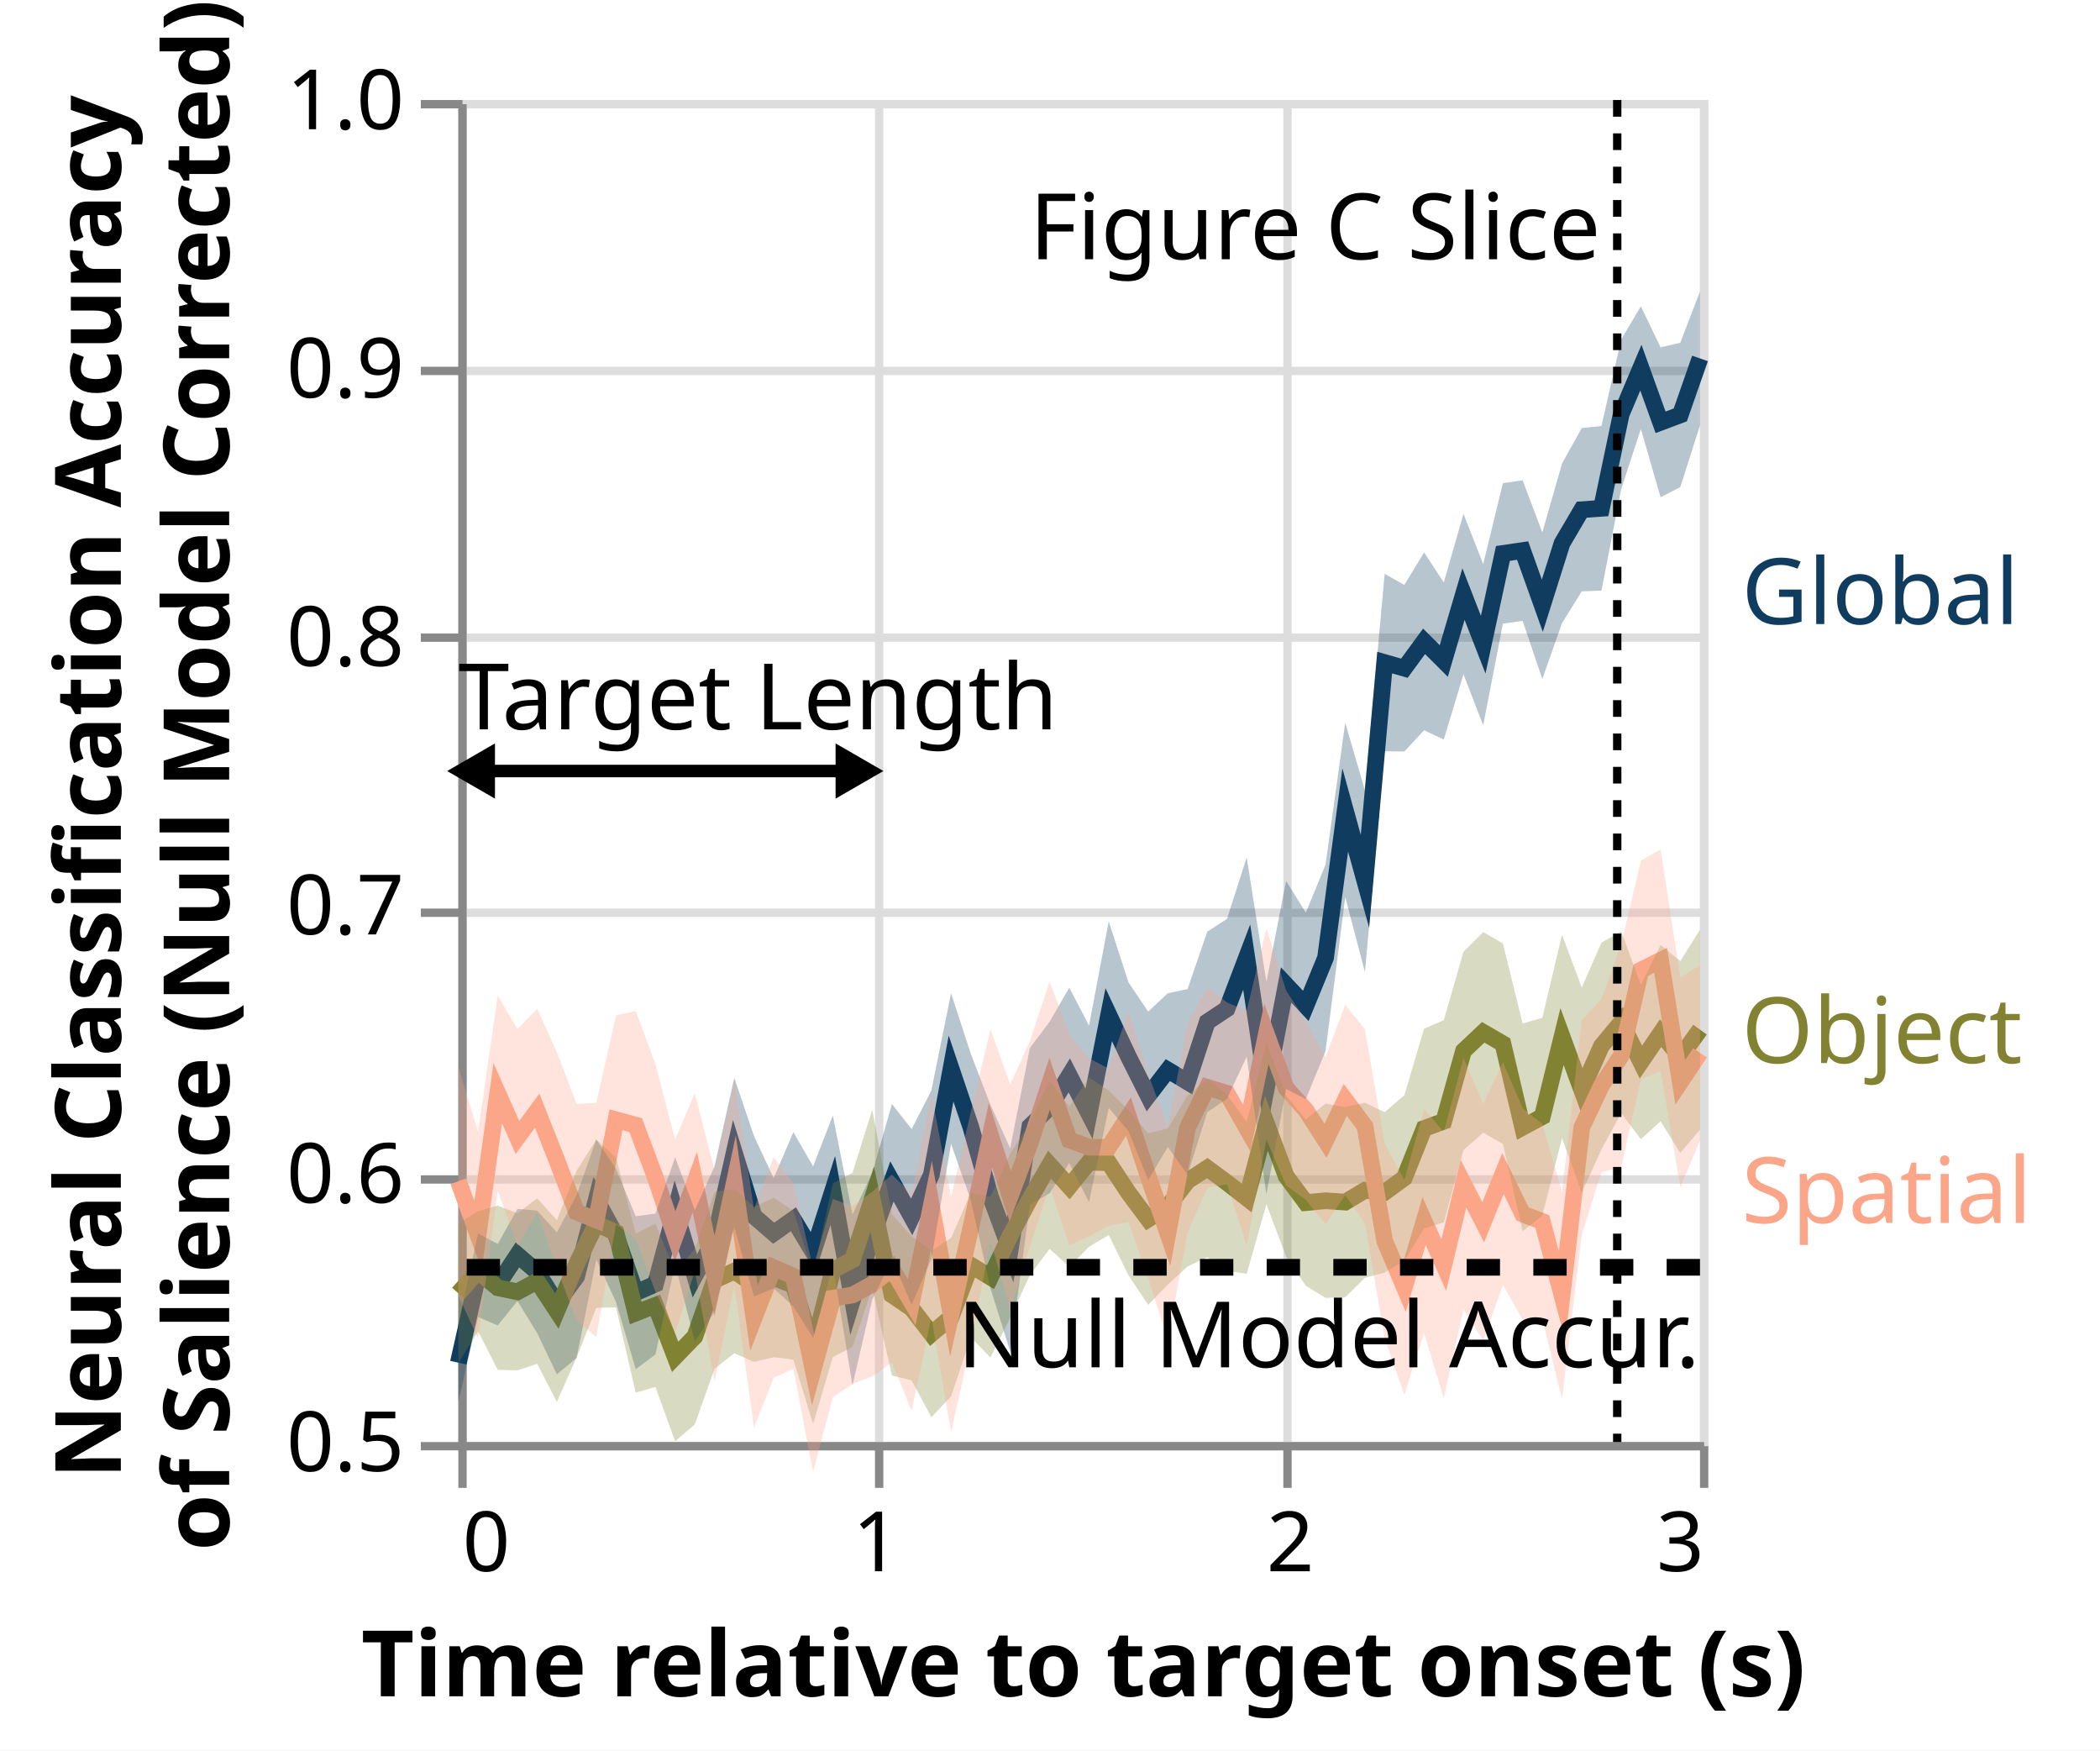
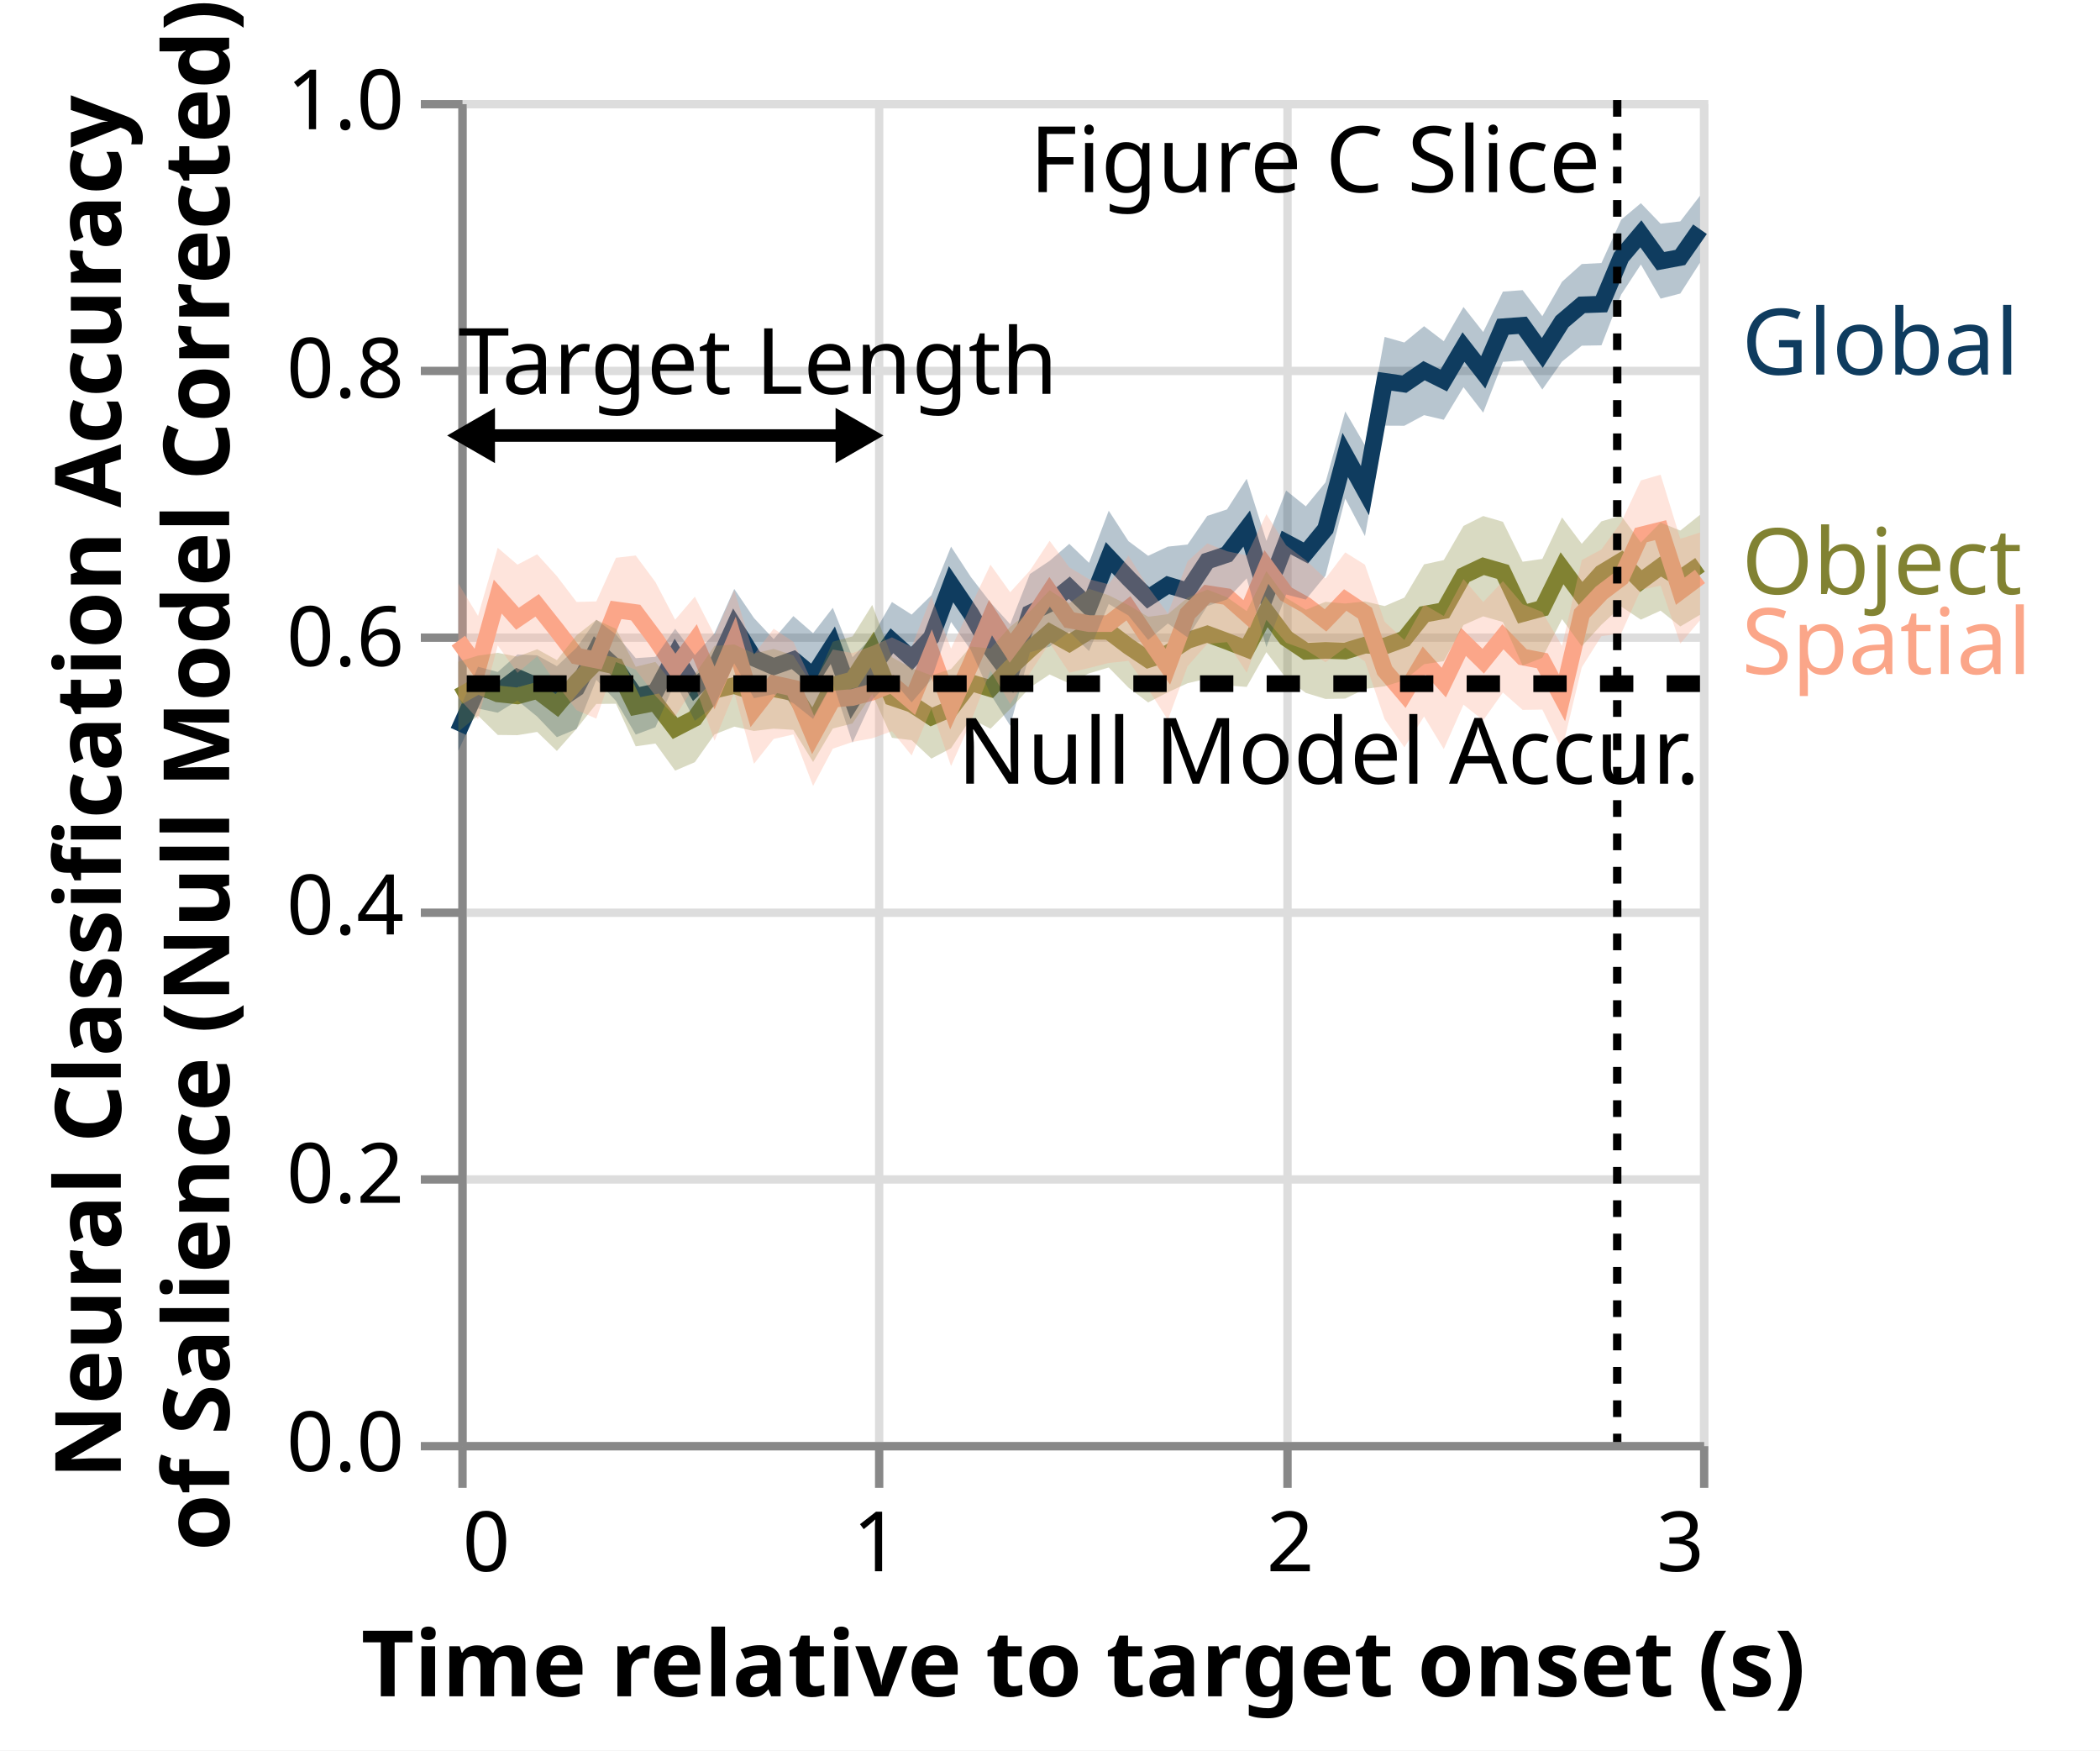
<svg xmlns="http://www.w3.org/2000/svg" class="marks" width="252" height="210" viewBox="0 0 252 210" version="1.1">
  <rect width="252" height="210" fill="white" />
  <g fill="none" stroke-miterlimit="10" transform="translate(55,12)">
    <g class="mark-group role-frame root" role="graphics-object" aria-roledescription="group mark container">
      <g transform="translate(0,0)">
        <path class="background" aria-hidden="true" d="M0.5,0.5h149v161h-149Z" stroke="#ddd" />
        <g>
          <g class="mark-group role-axis" aria-hidden="true">
            <g transform="translate(0.5,161.5)">
              <path class="background" aria-hidden="true" d="M0,0h0v0h0Z" pointer-events="none" />
              <g>
                <g class="mark-rule role-axis-grid" pointer-events="none">
                  <line transform="translate(0,-161)" x2="0" y2="161" stroke="#ddd" stroke-width="1" opacity="1" />
                  <line transform="translate(50,-161)" x2="0" y2="161" stroke="#ddd" stroke-width="1" opacity="1" />
                  <line transform="translate(99,-161)" x2="0" y2="161" stroke="#ddd" stroke-width="1" opacity="1" />
                  <line transform="translate(149,-161)" x2="0" y2="161" stroke="#ddd" stroke-width="1" opacity="1" />
                </g>
              </g>
              <path class="foreground" aria-hidden="true" d="" pointer-events="none" display="none" />
            </g>
          </g>
          <g class="mark-group role-axis" aria-hidden="true">
            <g transform="translate(0.5,0.5)">
              <path class="background" aria-hidden="true" d="M0,0h0v0h0Z" pointer-events="none" />
              <g>
                <g class="mark-rule role-axis-grid" pointer-events="none">
                  <line transform="translate(0,161)" x2="149" y2="0" stroke="#ddd" stroke-width="1" opacity="1" />
                  <line transform="translate(0,129)" x2="149" y2="0" stroke="#ddd" stroke-width="1" opacity="1" />
                  <line transform="translate(0,97)" x2="149" y2="0" stroke="#ddd" stroke-width="1" opacity="1" />
                  <line transform="translate(0,64)" x2="149" y2="0" stroke="#ddd" stroke-width="1" opacity="1" />
                  <line transform="translate(0,32)" x2="149" y2="0" stroke="#ddd" stroke-width="1" opacity="1" />
                  <line transform="translate(0,0)" x2="149" y2="0" stroke="#ddd" stroke-width="1" opacity="1" />
                </g>
              </g>
              <path class="foreground" aria-hidden="true" d="" pointer-events="none" display="none" />
            </g>
          </g>
          <g class="mark-group role-axis" role="graphics-symbol" aria-roledescription="axis" aria-label="X-axis titled 'Time relative to target onset (s)' for a linear scale with values from 0.0 to 3.0">
            <g transform="translate(0.5,161.5)">
              <path class="background" aria-hidden="true" d="M0,0h0v0h0Z" pointer-events="none" />
              <g>
                <g class="mark-rule role-axis-tick" pointer-events="none">
                  <line transform="translate(0,0)" x2="0" y2="5" stroke="#888" stroke-width="1" opacity="1" />
                  <line transform="translate(50,0)" x2="0" y2="5" stroke="#888" stroke-width="1" opacity="1" />
                  <line transform="translate(99,0)" x2="0" y2="5" stroke="#888" stroke-width="1" opacity="1" />
                  <line transform="translate(149,0)" x2="0" y2="5" stroke="#888" stroke-width="1" opacity="1" />
                </g>
                <g class="mark-text role-axis-label" pointer-events="none">
                  <text text-anchor="start" transform="translate(0,15)" font-family="sans-serif" font-size="10px" fill="#000" opacity="1">0</text>
                  <text text-anchor="middle" transform="translate(49.66667,15)" font-family="sans-serif" font-size="10px" fill="#000" opacity="1">1</text>
                  <text text-anchor="middle" transform="translate(99.33333,15)" font-family="sans-serif" font-size="10px" fill="#000" opacity="1">2</text>
                  <text text-anchor="end" transform="translate(149,15)" font-family="sans-serif" font-size="10px" fill="#000" opacity="1">3</text>
                </g>
                <g class="mark-rule role-axis-domain" pointer-events="none">
                  <line transform="translate(0,0)" x2="149" y2="0" stroke="#888" stroke-width="1" opacity="1" />
                </g>
                <g class="mark-text role-axis-title" pointer-events="none">
                  <text text-anchor="middle" transform="translate(74.5,30)" font-family="sans-serif" font-size="11px" font-weight="bold" fill="#000" opacity="1">Time relative to target onset (s)</text>
                </g>
              </g>
              <path class="foreground" aria-hidden="true" d="" pointer-events="none" display="none" />
            </g>
          </g>
-           <g class="mark-group role-axis" role="graphics-symbol" aria-roledescription="axis" aria-label="Y-axis titled 'Neural Classification Accuracy of Salience (Null Model Corrected)' for a linear scale with values from 0.5 to 1.0">
+           <g class="mark-group role-axis" role="graphics-symbol" aria-roledescription="axis" aria-label="Y-axis titled 'Neural Classification Accuracy of Salience (Null Model Corrected)' for a linear scale with values from 0.0 to 1.0">
            <g transform="translate(0.5,0.5)">
              <path class="background" aria-hidden="true" d="M0,0h0v0h0Z" pointer-events="none" />
              <g>
                <g class="mark-rule role-axis-tick" pointer-events="none">
                  <line transform="translate(0,161)" x2="-5" y2="0" stroke="#888" stroke-width="1" opacity="1" />
                  <line transform="translate(0,129)" x2="-5" y2="0" stroke="#888" stroke-width="1" opacity="1" />
                  <line transform="translate(0,97)" x2="-5" y2="0" stroke="#888" stroke-width="1" opacity="1" />
                  <line transform="translate(0,64)" x2="-5" y2="0" stroke="#888" stroke-width="1" opacity="1" />
                  <line transform="translate(0,32)" x2="-5" y2="0" stroke="#888" stroke-width="1" opacity="1" />
                  <line transform="translate(0,0)" x2="-5" y2="0" stroke="#888" stroke-width="1" opacity="1" />
                </g>
                <g class="mark-text role-axis-label" pointer-events="none">
-                   <text text-anchor="end" transform="translate(-7,164)" font-family="sans-serif" font-size="10px" fill="#000" opacity="1">0.5</text>
-                   <text text-anchor="end" transform="translate(-7,131.8)" font-family="sans-serif" font-size="10px" fill="#000" opacity="1">0.6</text>
-                   <text text-anchor="end" transform="translate(-7,99.6)" font-family="sans-serif" font-size="10px" fill="#000" opacity="1">0.7</text>
-                   <text text-anchor="end" transform="translate(-7,67.4)" font-family="sans-serif" font-size="10px" fill="#000" opacity="1">0.8</text>
-                   <text text-anchor="end" transform="translate(-7,35.2)" font-family="sans-serif" font-size="10px" fill="#000" opacity="1">0.9</text>
+                   <text text-anchor="end" transform="translate(-7,164)" font-family="sans-serif" font-size="10px" fill="#000" opacity="1">0.0</text>
+                   <text text-anchor="end" transform="translate(-7,131.8)" font-family="sans-serif" font-size="10px" fill="#000" opacity="1">0.2</text>
+                   <text text-anchor="end" transform="translate(-7,99.6)" font-family="sans-serif" font-size="10px" fill="#000" opacity="1">0.4</text>
+                   <text text-anchor="end" transform="translate(-7,67.4)" font-family="sans-serif" font-size="10px" fill="#000" opacity="1">0.6</text>
+                   <text text-anchor="end" transform="translate(-7,35.2)" font-family="sans-serif" font-size="10px" fill="#000" opacity="1">0.8</text>
                  <text text-anchor="end" transform="translate(-7,3)" font-family="sans-serif" font-size="10px" fill="#000" opacity="1">1.0</text>
                </g>
                <g class="mark-rule role-axis-domain" pointer-events="none">
                  <line transform="translate(0,161)" x2="0" y2="-161" stroke="#888" stroke-width="1" opacity="1" />
                </g>
                <g class="mark-text role-axis-title" pointer-events="none">
                  <text text-anchor="middle" transform="translate(-39,80.5) rotate(-90) translate(0,-2)" font-family="sans-serif" font-size="11px" font-weight="bold" fill="#000" opacity="1">
                    <tspan>Neural Classification Accuracy</tspan>
                    <tspan x="0" dy="13">of Salience (Null Model Corrected)</tspan>
                  </text>
                </g>
              </g>
              <path class="foreground" aria-hidden="true" d="" pointer-events="none" display="none" />
            </g>
          </g>
          <g class="mark-group role-scope layer_0_layer_0_pathgroup" role="graphics-object" aria-roledescription="group mark container">
            <g transform="translate(0,0)">
              <path class="background" aria-hidden="true" d="M0,0h149v161h-149Z" />
              <g>
                <g class="mark-line role-mark layer_0_layer_0_marks" role="graphics-object" aria-roledescription="line mark container">
-                   <path aria-label="condition: global; Time relative to target onset (s): 0; Neural Classification Accuracy, of Salience (Null Model Corrected): 0.529560596248" role="graphics-symbol" aria-roledescription="line mark" d="M0,151.481L2.365,140.99L4.73,142.124L7.095,138.553L9.46,140.587L11.825,144.361L14.19,141.152L16.556,131.898L18.921,136.216L21.286,143.084L23.651,142.048L26.016,133.261L28.381,141.063L30.746,136.656L33.111,126.239L35.476,133.904L37.841,135.949L40.206,134.276L42.571,138.215L44.937,130.821L47.302,143.953L49.667,136.326L52.032,129.743L54.397,134.001L56.762,128.937L59.127,116.194L61.492,123.188L63.857,131.564L66.222,137.944L68.587,123.122L70.952,120.862L73.317,117.013L75.683,121.638L78.048,109.73L80.413,114.76L82.778,119.46L85.143,116.377L87.508,117.8L89.873,110.6L92.238,109.029L94.603,102.82L96.968,118.533L99.333,106.166L101.698,108.678L104.063,102.913L106.429,85.17L108.794,93.729L111.159,67.487L113.524,68.166L115.889,64.941L118.254,67.298L120.619,59.273L122.984,65.344L125.349,54.398L127.714,54.05L130.079,60.667L132.444,53.175L134.81,49.148L137.175,48.982L139.54,37.702L141.905,32.104L144.27,38.664L146.635,37.775L149,31.002" stroke="#0F3C5F" stroke-width="2" />
+                   <path aria-label="condition: global; Time relative to target onset (s): 0; Neural Classification Accuracy, of Salience (Null Model Corrected): 0.529560596248" role="graphics-symbol" aria-roledescription="line mark" d="M0,75.741L2.365,70.495L4.73,71.062L7.095,69.276L9.46,70.294L11.825,72.181L14.19,70.576L16.556,65.949L18.921,68.108L21.286,71.542L23.651,71.024L26.016,66.631L28.381,70.532L30.746,68.328L33.111,63.12L35.476,66.952L37.841,67.974L40.206,67.138L42.571,69.107L44.937,65.41L47.302,71.976L49.667,68.163L52.032,64.871L54.397,67L56.762,64.469L59.127,58.097L61.492,61.594L63.857,65.782L66.222,68.972L68.587,61.561L70.952,60.431L73.317,58.507L75.683,60.819L78.048,54.865L80.413,57.38L82.778,59.73L85.143,58.189L87.508,58.9L89.873,55.3L92.238,54.515L94.603,51.41L96.968,59.266L99.333,53.083L101.698,54.339L104.063,51.457L106.429,42.585L108.794,46.865L111.159,33.743L113.524,34.083L115.889,32.47L118.254,33.649L120.619,29.636L122.984,32.672L125.349,27.199L127.714,27.025L130.079,30.334L132.444,26.588L134.81,24.574L137.175,24.491L139.54,18.851L141.905,16.052L144.27,19.332L146.635,18.888L149,15.501" stroke="#0F3C5F" stroke-width="2" />
                </g>
              </g>
              <path class="foreground" aria-hidden="true" d="" display="none" />
            </g>
            <g transform="translate(0,0)">
              <path class="background" aria-hidden="true" d="M0,0h149v161h-149Z" />
              <g>
                <g class="mark-line role-mark layer_0_layer_0_marks" role="graphics-object" aria-roledescription="line mark container">
-                   <path aria-label="condition: object; Time relative to target onset (s): 0; Neural Classification Accuracy, of Salience (Null Model Corrected): 0.555423064964" role="graphics-symbol" aria-roledescription="line mark" d="M0,143.154L2.365,140.507L4.73,142.488L7.095,142.979L9.46,141.692L11.825,145.288L14.19,139.641L16.556,134.814L18.921,135.874L21.286,145.525L23.651,144.602L26.016,150.78L28.381,148.342L30.746,141.593L33.111,140.491L35.476,142.089L37.841,141.262L40.206,142.19L42.571,149.804L44.937,140.39L47.302,139.14L49.667,131.838L52.032,143.353L54.397,144.958L56.762,148.03L59.127,146.028L61.492,139.787L63.857,141.224L66.222,136.244L68.587,131.831L70.952,127.733L73.317,130.351L75.683,127.425L78.048,127.495L80.413,131.09L82.778,134.261L85.143,132.738L87.508,129.68L89.873,128.134L92.238,129.877L94.603,131.723L96.968,122.763L99.333,129.097L101.698,132.28L104.063,132.054L106.429,132.216L108.794,130.8L111.159,131.044L113.524,129.309L115.889,123.388L118.254,122.518L120.619,114.079L122.984,111.849L125.349,113.219L127.714,123.242L130.079,121.965L132.444,112.35L134.81,118.777L137.175,113.489L139.54,110.636L141.905,115.42L144.27,111.946L146.635,114.814L149,111.523" stroke="#818232" stroke-width="2" />
+                   <path aria-label="condition: object; Time relative to target onset (s): 0; Neural Classification Accuracy, of Salience (Null Model Corrected): 0.555423064964" role="graphics-symbol" aria-roledescription="line mark" d="M0,71.577L2.365,70.253L4.73,71.244L7.095,71.489L9.46,70.846L11.825,72.644L14.19,69.821L16.556,67.407L18.921,67.937L21.286,72.763L23.651,72.301L26.016,75.39L28.381,74.171L30.746,70.797L33.111,70.245L35.476,71.045L37.841,70.631L40.206,71.095L42.571,74.902L44.937,70.195L47.302,69.57L49.667,65.919L52.032,71.677L54.397,72.479L56.762,74.015L59.127,73.014L61.492,69.894L63.857,70.612L66.222,68.122L68.587,65.915L70.952,63.866L73.317,65.176L75.683,63.712L78.048,63.748L80.413,65.545L82.778,67.13L85.143,66.369L87.508,64.84L89.873,64.067L92.238,64.939L94.603,65.862L96.968,61.381L99.333,64.549L101.698,66.14L104.063,66.027L106.429,66.108L108.794,65.4L111.159,65.522L113.524,64.655L115.889,61.694L118.254,61.259L120.619,57.04L122.984,55.925L125.349,56.609L127.714,61.621L130.079,60.982L132.444,56.175L134.81,59.388L137.175,56.745L139.54,55.318L141.905,57.71L144.27,55.973L146.635,57.407L149,55.761" stroke="#818232" stroke-width="2" />
                </g>
              </g>
              <path class="foreground" aria-hidden="true" d="" display="none" />
            </g>
            <g transform="translate(0,0)">
              <path class="background" aria-hidden="true" d="M0,0h149v161h-149Z" />
              <g>
                <g class="mark-line role-mark layer_0_layer_0_marks" role="graphics-object" aria-roledescription="line mark container">
-                   <path aria-label="condition: spatial; Time relative to target onset (s): 0; Neural Classification Accuracy, of Salience (Null Model Corrected): 0.597144091171" role="graphics-symbol" aria-roledescription="line mark" d="M0,129.72L2.365,136.176L4.73,119.144L7.095,124.461L9.46,121.245L11.825,127.209L14.19,133.42L16.556,134.362L18.921,122.337L21.286,122.981L23.651,129.306L26.016,136.318L28.381,129.816L30.746,141.065L33.111,129.91L35.476,146.158L37.841,140.074L40.206,141.112L42.571,152.365L44.937,143.744L47.302,143.357L49.667,142.067L52.032,140.183L54.397,144.232L56.762,132.599L59.127,145.721L61.492,135.334L63.857,124.19L66.222,131.513L68.587,125.225L70.952,118.012L73.317,124.763L75.683,125.627L78.048,125.635L80.413,121.948L82.778,129.094L85.143,135.98L87.508,123.271L89.873,118.444L92.238,119.167L94.603,123.338L96.968,112.043L99.333,118.531L101.698,121.182L104.063,124.852L106.429,119.958L108.794,123.105L111.159,136.879L113.524,142.447L115.889,134.494L118.254,139.775L120.619,130.007L122.984,134.646L125.349,128.795L127.714,133.645L130.079,134.546L132.444,143.423L134.81,123.261L137.175,118.23L139.54,114.658L141.905,104.383L144.27,103.207L146.635,117.849L149,114.31" stroke="#FBA689" stroke-width="2" />
+                   <path aria-label="condition: spatial; Time relative to target onset (s): 0; Neural Classification Accuracy, of Salience (Null Model Corrected): 0.597144091171" role="graphics-symbol" aria-roledescription="line mark" d="M0,64.86L2.365,68.088L4.73,59.572L7.095,62.231L9.46,60.623L11.825,63.604L14.19,66.71L16.556,67.181L18.921,61.169L21.286,61.491L23.651,64.653L26.016,68.159L28.381,64.908L30.746,70.532L33.111,64.955L35.476,73.079L37.841,70.037L40.206,70.556L42.571,76.183L44.937,71.872L47.302,71.678L49.667,71.033L52.032,70.092L54.397,72.116L56.762,66.299L59.127,72.861L61.492,67.667L63.857,62.095L66.222,65.756L68.587,62.612L70.952,59.006L73.317,62.381L75.683,62.814L78.048,62.817L80.413,60.974L82.778,64.547L85.143,67.99L87.508,61.636L89.873,59.222L92.238,59.584L94.603,61.669L96.968,56.021L99.333,59.266L101.698,60.591L104.063,62.426L106.429,59.979L108.794,61.553L111.159,68.44L113.524,71.223L115.889,67.247L118.254,69.888L120.619,65.003L122.984,67.323L125.349,64.398L127.714,66.822L130.079,67.273L132.444,71.711L134.81,61.63L137.175,59.115L139.54,57.329L141.905,52.191L144.27,51.604L146.635,58.925L149,57.155" stroke="#FBA689" stroke-width="2" />
                </g>
              </g>
              <path class="foreground" aria-hidden="true" d="" display="none" />
            </g>
          </g>
          <g class="mark-group role-scope layer_0_layer_1_layer_0_pathgroup" role="graphics-object" aria-roledescription="group mark container">
            <g transform="translate(0,0)">
              <path class="background" aria-hidden="true" d="M0,0h149v161h-149Z" />
              <g>
                <g class="mark-area role-mark layer_0_layer_1_layer_0_marks" role="graphics-object" aria-roledescription="area mark container">
-                   <path aria-label="Neural Classification Accuracy, of Salience (Null Model Corrected): 0.515130003022; upper_meancor: 0.543991189475; condition: global; winstart: 0; Mean of meancor: 0.529560596248; Mean + stderr of meancor: 0.543991189475; Mean - stderr of meancor: 0.515130003022" role="graphics-symbol" aria-roledescription="errorband" d="M0,156.128L2.365,146.001L4.73,147.008L7.095,144.076L9.46,147.936L11.825,152.877L14.19,150.91L16.556,139.107L18.921,144.2L21.286,152.253L23.651,150.497L26.016,139.682L28.381,148.948L30.746,145.399L33.111,135.169L35.476,143.523L37.841,142.558L40.206,144.73L42.571,148.498L44.937,139.807L47.302,154.212L49.667,143.918L52.032,139.037L54.397,144.537L56.762,139.042L59.127,125.227L61.492,131.961L63.857,142.568L66.222,150.123L68.587,132.519L70.952,131.153L73.317,127.537L75.683,132.229L78.048,120.922L80.413,123.682L82.778,129.558L85.143,125.599L87.508,128.942L89.873,121.423L92.238,119.825L94.603,114.768L96.968,131.27L99.333,118.646L101.698,119.864L104.063,114.096L106.429,95.625L108.794,104.631L111.159,78.131L113.524,78.156L115.889,75.611L118.254,76.719L120.619,68.896L122.984,75.013L125.349,62.827L127.714,62.481L130.079,69.462L132.444,62.748L134.81,58.945L137.175,58.858L139.54,46.685L141.905,39.462L144.27,47.655L146.635,46.434L149,39.038L149,22.967L146.635,29.117L144.27,29.672L141.905,24.747L139.54,28.72L137.175,39.106L134.81,39.351L132.444,43.603L130.079,51.873L127.714,45.619L125.349,45.969L122.984,55.675L120.619,49.65L118.254,57.876L115.889,54.271L113.524,58.175L111.159,56.842L108.794,82.828L106.429,74.714L104.063,91.731L101.698,97.492L99.333,93.687L96.968,105.796L94.603,90.871L92.238,98.233L89.873,99.778L87.508,106.658L85.143,107.155L82.778,109.362L80.413,105.838L78.048,98.538L75.683,111.046L73.317,106.49L70.952,110.571L68.587,113.725L66.222,125.764L63.857,120.559L61.492,114.414L59.127,107.161L56.762,118.833L54.397,123.465L52.032,120.449L49.667,128.733L47.302,133.693L44.937,121.834L42.571,127.931L40.206,123.822L37.841,129.339L35.476,124.286L33.111,117.31L30.746,127.913L28.381,133.178L26.016,126.841L23.651,133.599L21.286,133.915L18.921,128.231L16.556,124.688L14.19,131.394L11.825,135.845L9.46,133.238L7.095,133.029L4.73,137.239L2.365,135.978L0,146.835Z" fill="#0F3C5F" opacity="0.3" />
+                   <path aria-label="Neural Classification Accuracy, of Salience (Null Model Corrected): 0.515130003022; upper_meancor: 0.543991189475; condition: global; winstart: 0; Mean of meancor: 0.529560596248; Mean + stderr of meancor: 0.543991189475; Mean - stderr of meancor: 0.515130003022" role="graphics-symbol" aria-roledescription="errorband" d="M0,78.064L2.365,73.001L4.73,73.504L7.095,72.038L9.46,73.968L11.825,76.439L14.19,75.455L16.556,69.554L18.921,72.1L21.286,76.127L23.651,75.248L26.016,69.841L28.381,74.474L30.746,72.7L33.111,67.584L35.476,71.762L37.841,71.279L40.206,72.365L42.571,74.249L44.937,69.903L47.302,77.106L49.667,71.959L52.032,69.518L54.397,72.268L56.762,69.521L59.127,62.613L61.492,65.981L63.857,71.284L66.222,75.062L68.587,66.259L70.952,65.576L73.317,63.768L75.683,66.114L78.048,60.461L80.413,61.841L82.778,64.779L85.143,62.799L87.508,64.471L89.873,60.711L92.238,59.913L94.603,57.384L96.968,65.635L99.333,59.323L101.698,59.932L104.063,57.048L106.429,47.812L108.794,52.316L111.159,39.066L113.524,39.078L115.889,37.805L118.254,38.36L120.619,34.448L122.984,37.506L125.349,31.413L127.714,31.241L130.079,34.731L132.444,31.374L134.81,29.472L137.175,29.429L139.54,23.343L141.905,19.731L144.27,23.828L146.635,23.217L149,19.519L149,11.483L146.635,14.558L144.27,14.836L141.905,12.374L139.54,14.36L137.175,19.553L134.81,19.676L132.444,21.801L130.079,25.936L127.714,22.809L125.349,22.984L122.984,27.837L120.619,24.825L118.254,28.938L115.889,27.135L113.524,29.088L111.159,28.421L108.794,41.414L106.429,37.357L104.063,45.865L101.698,48.746L99.333,46.843L96.968,52.898L94.603,45.436L92.238,49.116L89.873,49.889L87.508,53.329L85.143,53.578L82.778,54.681L80.413,52.919L78.048,49.269L75.683,55.523L73.317,53.245L70.952,55.285L68.587,56.863L66.222,62.882L63.857,60.28L61.492,57.207L59.127,53.581L56.762,59.416L54.397,61.732L52.032,60.224L49.667,64.367L47.302,66.847L44.937,60.917L42.571,63.966L40.206,61.911L37.841,64.67L35.476,62.143L33.111,58.655L30.746,63.957L28.381,66.589L26.016,63.42L23.651,66.799L21.286,66.957L18.921,64.115L16.556,62.344L14.19,65.697L11.825,67.923L9.46,66.619L7.095,66.515L4.73,68.62L2.365,67.989L0,73.417Z" fill="#0F3C5F" opacity="0.3" />
                </g>
              </g>
              <path class="foreground" aria-hidden="true" d="" display="none" />
            </g>
            <g transform="translate(0,0)">
              <path class="background" aria-hidden="true" d="M0,0h149v161h-149Z" />
              <g>
                <g class="mark-area role-mark layer_0_layer_1_layer_0_marks" role="graphics-object" aria-roledescription="area mark container">
-                   <path aria-label="Neural Classification Accuracy, of Salience (Null Model Corrected): 0.529352499072; upper_meancor: 0.581493630857; condition: object; winstart: 0; Mean of meancor: 0.555423064964; Mean + stderr of meancor: 0.581493630857; Mean - stderr of meancor: 0.529352499072" role="graphics-symbol" aria-roledescription="errorband" d="M0,151.548L2.365,147.706L4.73,152.34L7.095,152.398L9.46,151.615L11.825,156.19L14.19,150.848L16.556,144.901L18.921,144.854L21.286,155.072L23.651,154.395L26.016,160.909L28.381,158.879L30.746,152.215L33.111,150.351L35.476,151.386L37.841,150.827L40.206,151.111L42.571,158.837L44.937,150.806L47.302,149.583L49.667,142.54L52.032,153.022L54.397,153.6L56.762,158.019L59.127,155.528L61.492,148.437L63.857,150.858L66.222,146.117L68.587,140.976L70.952,137.831L73.317,139.981L75.683,137.566L78.048,136.162L80.413,140.984L82.778,144.545L85.143,142.108L87.508,139.939L89.873,138.815L92.238,140.455L94.603,140.819L96.968,132.471L99.333,138.751L101.698,142.252L104.063,143.705L106.429,143.624L108.794,141.304L111.159,140.667L113.524,139.232L115.889,135.363L118.254,134.647L120.619,125.968L122.984,123.882L125.349,125.242L127.714,135.7L130.079,133.825L132.444,124.549L134.81,131.075L137.175,125.892L139.54,121.541L141.905,124.677L144.27,122.522L146.635,126.32L149,123.517L149,99.529L146.635,103.307L144.27,101.369L141.905,106.163L139.54,99.731L137.175,101.086L134.81,106.478L132.444,100.151L130.079,110.105L127.714,110.785L125.349,101.196L122.984,99.816L120.619,102.191L118.254,110.388L115.889,111.413L113.524,119.387L111.159,121.422L108.794,120.296L106.429,120.809L104.063,120.403L101.698,122.309L99.333,119.443L96.968,113.054L94.603,122.628L92.238,119.299L89.873,117.454L87.508,119.42L85.143,123.368L82.778,123.976L80.413,121.197L78.048,118.829L75.683,117.283L73.317,120.721L70.952,117.634L68.587,122.686L66.222,126.371L63.857,131.59L61.492,131.137L59.127,136.528L56.762,138.041L54.397,136.315L52.032,133.684L49.667,121.136L47.302,128.696L44.937,129.973L42.571,140.771L40.206,133.269L37.841,131.697L35.476,132.792L33.111,130.63L30.746,130.971L28.381,137.805L26.016,140.652L23.651,134.809L21.286,135.978L18.921,126.894L16.556,124.728L14.19,128.435L11.825,134.386L9.46,131.769L7.095,133.56L4.73,132.637L2.365,133.307L0,134.759Z" fill="#818232" opacity="0.3" />
+                   <path aria-label="Neural Classification Accuracy, of Salience (Null Model Corrected): 0.529352499072; upper_meancor: 0.581493630857; condition: object; winstart: 0; Mean of meancor: 0.555423064964; Mean + stderr of meancor: 0.581493630857; Mean - stderr of meancor: 0.529352499072" role="graphics-symbol" aria-roledescription="errorband" d="M0,75.774L2.365,73.853L4.73,76.17L7.095,76.199L9.46,75.808L11.825,78.095L14.19,75.424L16.556,72.45L18.921,72.427L21.286,77.536L23.651,77.197L26.016,80.454L28.381,79.44L30.746,76.108L33.111,75.176L35.476,75.693L37.841,75.414L40.206,75.556L42.571,79.419L44.937,75.403L47.302,74.792L49.667,71.27L52.032,76.511L54.397,76.8L56.762,79.01L59.127,77.764L61.492,74.219L63.857,75.429L66.222,73.058L68.587,70.488L70.952,68.916L73.317,69.99L75.683,68.783L78.048,68.081L80.413,70.492L82.778,72.273L85.143,71.054L87.508,69.97L89.873,69.407L92.238,70.228L94.603,70.409L96.968,66.236L99.333,69.376L101.698,71.126L104.063,71.853L106.429,71.812L108.794,70.652L111.159,70.333L113.524,69.616L115.889,67.682L118.254,67.323L120.619,62.984L122.984,61.941L125.349,62.621L127.714,67.85L130.079,66.913L132.444,62.275L134.81,65.538L137.175,62.946L139.54,60.77L141.905,62.339L144.27,61.261L146.635,63.16L149,61.758L149,49.764L146.635,51.654L144.27,50.685L141.905,53.081L139.54,49.866L137.175,50.543L134.81,53.239L132.444,50.075L130.079,55.052L127.714,55.392L125.349,50.598L122.984,49.908L120.619,51.095L118.254,55.194L115.889,55.707L113.524,59.694L111.159,60.711L108.794,60.148L106.429,60.404L104.063,60.201L101.698,61.154L99.333,59.721L96.968,56.527L94.603,61.314L92.238,59.65L89.873,58.727L87.508,59.71L85.143,61.684L82.778,61.988L80.413,60.598L78.048,59.414L75.683,58.642L73.317,60.361L70.952,58.817L68.587,61.343L66.222,63.186L63.857,65.795L61.492,65.569L59.127,68.264L56.762,69.02L54.397,68.158L52.032,66.842L49.667,60.568L47.302,64.348L44.937,64.987L42.571,70.386L40.206,66.634L37.841,65.848L35.476,66.396L33.111,65.315L30.746,65.486L28.381,68.902L26.016,70.326L23.651,67.405L21.286,67.989L18.921,63.447L16.556,62.364L14.19,64.217L11.825,67.193L9.46,65.885L7.095,66.78L4.73,66.318L2.365,66.654L0,67.38Z" fill="#818232" opacity="0.3" />
                </g>
              </g>
              <path class="foreground" aria-hidden="true" d="" display="none" />
            </g>
            <g transform="translate(0,0)">
              <path class="background" aria-hidden="true" d="M0,0h149v161h-149Z" />
              <g>
                <g class="mark-area role-mark layer_0_layer_1_layer_0_marks" role="graphics-object" aria-roledescription="area mark container">
-                   <path aria-label="Neural Classification Accuracy, of Salience (Null Model Corrected): 0.55456527849; upper_meancor: 0.639722903853; condition: spatial; winstart: 0; Mean of meancor: 0.597144091171; Mean + stderr of meancor: 0.639722903853; Mean - stderr of meancor: 0.55456527849" role="graphics-symbol" aria-roledescription="errorband" d="M0,143.43L2.365,148.571L4.73,130.855L7.095,137.445L9.46,133.487L11.825,140.185L14.19,146.405L16.556,148.424L18.921,134.848L21.286,136.675L23.651,142.957L26.016,147.941L28.381,140.472L30.746,153.731L33.111,142.194L35.476,159.274L37.841,153.302L40.206,152.223L42.571,164.586L44.937,155.646L47.302,154.015L49.667,153.148L52.032,151.44L54.397,157.26L56.762,146.044L59.127,159.814L61.492,149.24L63.857,136.885L66.222,144.931L68.587,137.538L70.952,130.276L73.317,137.417L75.683,136.29L78.048,135.074L80.413,134.58L82.778,141.318L85.143,148.772L87.508,135.87L89.873,130.51L92.238,130.071L94.603,137.415L96.968,124.708L99.333,130.218L101.698,131.938L104.063,134.894L106.429,131.377L108.794,134.716L111.159,148.571L113.524,155.319L115.889,147.921L118.254,155.75L120.619,145.079L122.984,148.841L125.349,142.152L127.714,146.327L130.079,146.25L132.444,155.868L134.81,136.14L137.175,128.625L139.54,128.015L141.905,117.495L144.27,116.526L146.635,130.43L149,124.842L149,103.777L146.635,105.268L144.27,89.888L141.905,91.27L139.54,101.3L137.175,107.835L134.81,110.381L132.444,130.978L130.079,122.841L127.714,120.962L125.349,115.439L122.984,120.451L120.619,114.934L118.254,123.801L115.889,121.067L113.524,129.575L111.159,125.187L108.794,111.494L106.429,108.539L104.063,114.809L101.698,110.426L99.333,106.844L96.968,99.377L94.603,109.261L92.238,108.264L89.873,106.379L87.508,110.673L85.143,123.187L82.778,116.87L80.413,109.317L78.048,116.195L75.683,114.964L73.317,112.108L70.952,105.748L68.587,112.911L66.222,118.094L63.857,111.495L61.492,121.428L59.127,131.629L56.762,119.154L54.397,131.204L52.032,128.927L49.667,130.986L47.302,132.698L44.937,131.841L42.571,140.145L40.206,130L37.841,126.847L35.476,133.042L33.111,117.626L30.746,128.399L28.381,119.159L26.016,124.695L23.651,115.655L21.286,109.288L18.921,109.826L16.556,120.301L14.19,120.434L11.825,114.232L9.46,109.004L7.095,111.477L4.73,107.432L2.365,123.782L0,116.009Z" fill="#FBA689" opacity="0.3" />
+                   <path aria-label="Neural Classification Accuracy, of Salience (Null Model Corrected): 0.55456527849; upper_meancor: 0.639722903853; condition: spatial; winstart: 0; Mean of meancor: 0.597144091171; Mean + stderr of meancor: 0.639722903853; Mean - stderr of meancor: 0.55456527849" role="graphics-symbol" aria-roledescription="errorband" d="M0,71.715L2.365,74.285L4.73,65.428L7.095,68.723L9.46,66.743L11.825,70.092L14.19,73.203L16.556,74.212L18.921,67.424L21.286,68.338L23.651,71.479L26.016,73.971L28.381,70.236L30.746,76.865L33.111,71.097L35.476,79.637L37.841,76.651L40.206,76.112L42.571,82.293L44.937,77.823L47.302,77.008L49.667,76.574L52.032,75.72L54.397,78.63L56.762,73.022L59.127,79.907L61.492,74.62L63.857,68.442L66.222,72.465L68.587,68.769L70.952,65.138L73.317,68.709L75.683,68.145L78.048,67.537L80.413,67.29L82.778,70.659L85.143,74.386L87.508,67.935L89.873,65.255L92.238,65.035L94.603,68.708L96.968,62.354L99.333,65.109L101.698,65.969L104.063,67.447L106.429,65.688L108.794,67.358L111.159,74.285L113.524,77.659L115.889,73.961L118.254,77.875L120.619,72.54L122.984,74.421L125.349,71.076L127.714,73.164L130.079,73.125L132.444,77.934L134.81,68.07L137.175,64.312L139.54,64.008L141.905,58.748L144.27,58.263L146.635,65.215L149,62.421L149,51.888L146.635,52.634L144.27,44.944L141.905,45.635L139.54,50.65L137.175,53.917L134.81,55.191L132.444,65.489L130.079,61.421L127.714,60.481L125.349,57.719L122.984,60.226L120.619,57.467L118.254,61.9L115.889,60.534L113.524,64.787L111.159,62.594L108.794,55.747L106.429,54.269L104.063,57.405L101.698,55.213L99.333,53.422L96.968,49.689L94.603,54.63L92.238,54.132L89.873,53.19L87.508,55.336L85.143,61.593L82.778,58.435L80.413,54.658L78.048,58.097L75.683,57.482L73.317,56.054L70.952,52.874L68.587,56.456L66.222,59.047L63.857,55.747L61.492,60.714L59.127,65.815L56.762,59.577L54.397,65.602L52.032,64.463L49.667,65.493L47.302,66.349L44.937,65.921L42.571,70.073L40.206,65L37.841,63.423L35.476,66.521L33.111,58.813L30.746,64.2L28.381,59.58L26.016,62.348L23.651,57.827L21.286,54.644L18.921,54.913L16.556,60.15L14.19,60.217L11.825,57.116L9.46,54.502L7.095,55.739L4.73,53.716L2.365,61.891L0,58.005Z" fill="#FBA689" opacity="0.3" />
                </g>
              </g>
              <path class="foreground" aria-hidden="true" d="" display="none" />
            </g>
          </g>
          <g class="mark-text role-mark layer_0_layer_2_marks" role="graphics-object" aria-roledescription="text mark container">
-             <text aria-label="condition: global; Mean of meancor: 0.814065897699; condition_label: Global" role="graphics-symbol" aria-roledescription="text mark" text-anchor="start" transform="translate(154,62.87078)" font-family="sans-serif" font-size="11px" fill="#0F3C5F">Global</text>
-             <text aria-label="condition: object; Mean of meancor: 0.650515513314; condition_label: Object" role="graphics-symbol" aria-roledescription="text mark" text-anchor="start" transform="translate(154,115.534)" font-family="sans-serif" font-size="11px" fill="#818232">Object</text>
-             <text aria-label="condition: spatial; Mean of meancor: 0.590929754683; condition_label: Spatial" role="graphics-symbol" aria-roledescription="text mark" text-anchor="start" transform="translate(154,134.7206)" font-family="sans-serif" font-size="11px" fill="#FBA689">Spatial</text>
+             <text aria-label="condition: global; Mean of meancor: 0.814065897699; condition_label: Global" role="graphics-symbol" aria-roledescription="text mark" text-anchor="start" transform="translate(154,32.93539)" font-family="sans-serif" font-size="11px" fill="#0F3C5F">Global</text>
+             <text aria-label="condition: object; Mean of meancor: 0.650515513314; condition_label: Object" role="graphics-symbol" aria-roledescription="text mark" text-anchor="start" transform="translate(154,59.267)" font-family="sans-serif" font-size="11px" fill="#818232">Object</text>
+             <text aria-label="condition: spatial; Mean of meancor: 0.590929754683; condition_label: Spatial" role="graphics-symbol" aria-roledescription="text mark" text-anchor="start" transform="translate(154,68.86031)" font-family="sans-serif" font-size="11px" fill="#FBA689">Spatial</text>
          </g>
          <g class="mark-rule role-mark layer_0_layer_3_layer_0_marks" role="graphics-symbol" aria-roledescription="rule mark container">
-             <line transform="translate(149,140.0366)" x2="-149" y2="0" stroke="black" stroke-width="2" stroke-dasharray="4,4" />
+             <line transform="translate(149,70.01832)" x2="-149" y2="0" stroke="black" stroke-width="2" stroke-dasharray="4,4" />
          </g>
          <g class="mark-text role-mark layer_0_layer_4_layer_0_marks" role="graphics-object" aria-roledescription="text mark container">
-             <text text-anchor="end" transform="translate(149,152.0366)" font-family="sans-serif" font-size="11px" fill="black">Null Model Accur.</text>
+             <text text-anchor="end" transform="translate(149,82.01832)" font-family="sans-serif" font-size="11px" fill="black">Null Model Accur.</text>
          </g>
          <g class="mark-line role-mark layer_0_layer_5_layer_0_marks" role="graphics-object" aria-roledescription="line mark container">
-             <path aria-label="x: 0.05; y: 0.75" role="graphics-symbol" aria-roledescription="line mark" d="M2.483,80.5L47.183,80.5" stroke="black" stroke-width="1.5" />
+             <path aria-label="x: 0.05; y: 0.75" role="graphics-symbol" aria-roledescription="line mark" d="M2.483,40.25L47.183,40.25" stroke="black" stroke-width="1.5" />
          </g>
          <g class="mark-symbol role-mark layer_0_layer_5_layer_1_marks" role="graphics-object" aria-roledescription="symbol mark container">
-             <path aria-label="x: 0.05; y: 0.75; dir: 270" role="graphics-symbol" aria-roledescription="point" transform="translate(2.483333,80.5) rotate(270)" d="M0,-1.826L-1.581,0.913L1.581,0.913Z" stroke="black" stroke-width="2" opacity="1" />
-             <path aria-label="x: 0.95; y: 0.75; dir: 90" role="graphics-symbol" aria-roledescription="point" transform="translate(47.18333,80.5) rotate(90)" d="M0,-1.826L-1.581,0.913L1.581,0.913Z" stroke="black" stroke-width="2" opacity="1" />
+             <path aria-label="x: 0.05; y: 0.75; dir: 270" role="graphics-symbol" aria-roledescription="point" transform="translate(2.483333,40.25) rotate(270)" d="M0,-1.826L-1.581,0.913L1.581,0.913Z" stroke="black" stroke-width="2" opacity="1" />
+             <path aria-label="x: 0.95; y: 0.75; dir: 90" role="graphics-symbol" aria-roledescription="point" transform="translate(47.18333,40.25) rotate(90)" d="M0,-1.826L-1.581,0.913L1.581,0.913Z" stroke="black" stroke-width="2" opacity="1" />
          </g>
          <g class="mark-rule role-mark layer_0_layer_6_layer_0_marks" role="graphics-symbol" aria-roledescription="rule mark container">
            <line transform="translate(139.0667,0)" x2="0" y2="161" stroke="black" stroke-dasharray="2,2" />
          </g>
          <g class="mark-text role-mark layer_0_layer_6_layer_1_marks" role="graphics-object" aria-roledescription="text mark container">
-             <text text-anchor="end" transform="translate(137.0667,19.1)" font-family="sans-serif" font-size="11px" fill="black">Figure C Slice</text>
+             <text text-anchor="end" transform="translate(137.0667,11.05)" font-family="sans-serif" font-size="11px" fill="black">Figure C Slice</text>
          </g>
          <g class="mark-text role-mark layer_0_layer_7_layer_0_marks" role="graphics-object" aria-roledescription="text mark container">
-             <text text-anchor="start" transform="translate(0,75.5)" font-family="sans-serif" font-size="11px" fill="black">Target Length</text>
+             <text text-anchor="start" transform="translate(0,35.25)" font-family="sans-serif" font-size="11px" fill="black">Target Length</text>
          </g>
        </g>
        <path class="foreground" aria-hidden="true" d="" display="none" />
      </g>
    </g>
  </g>
</svg>
